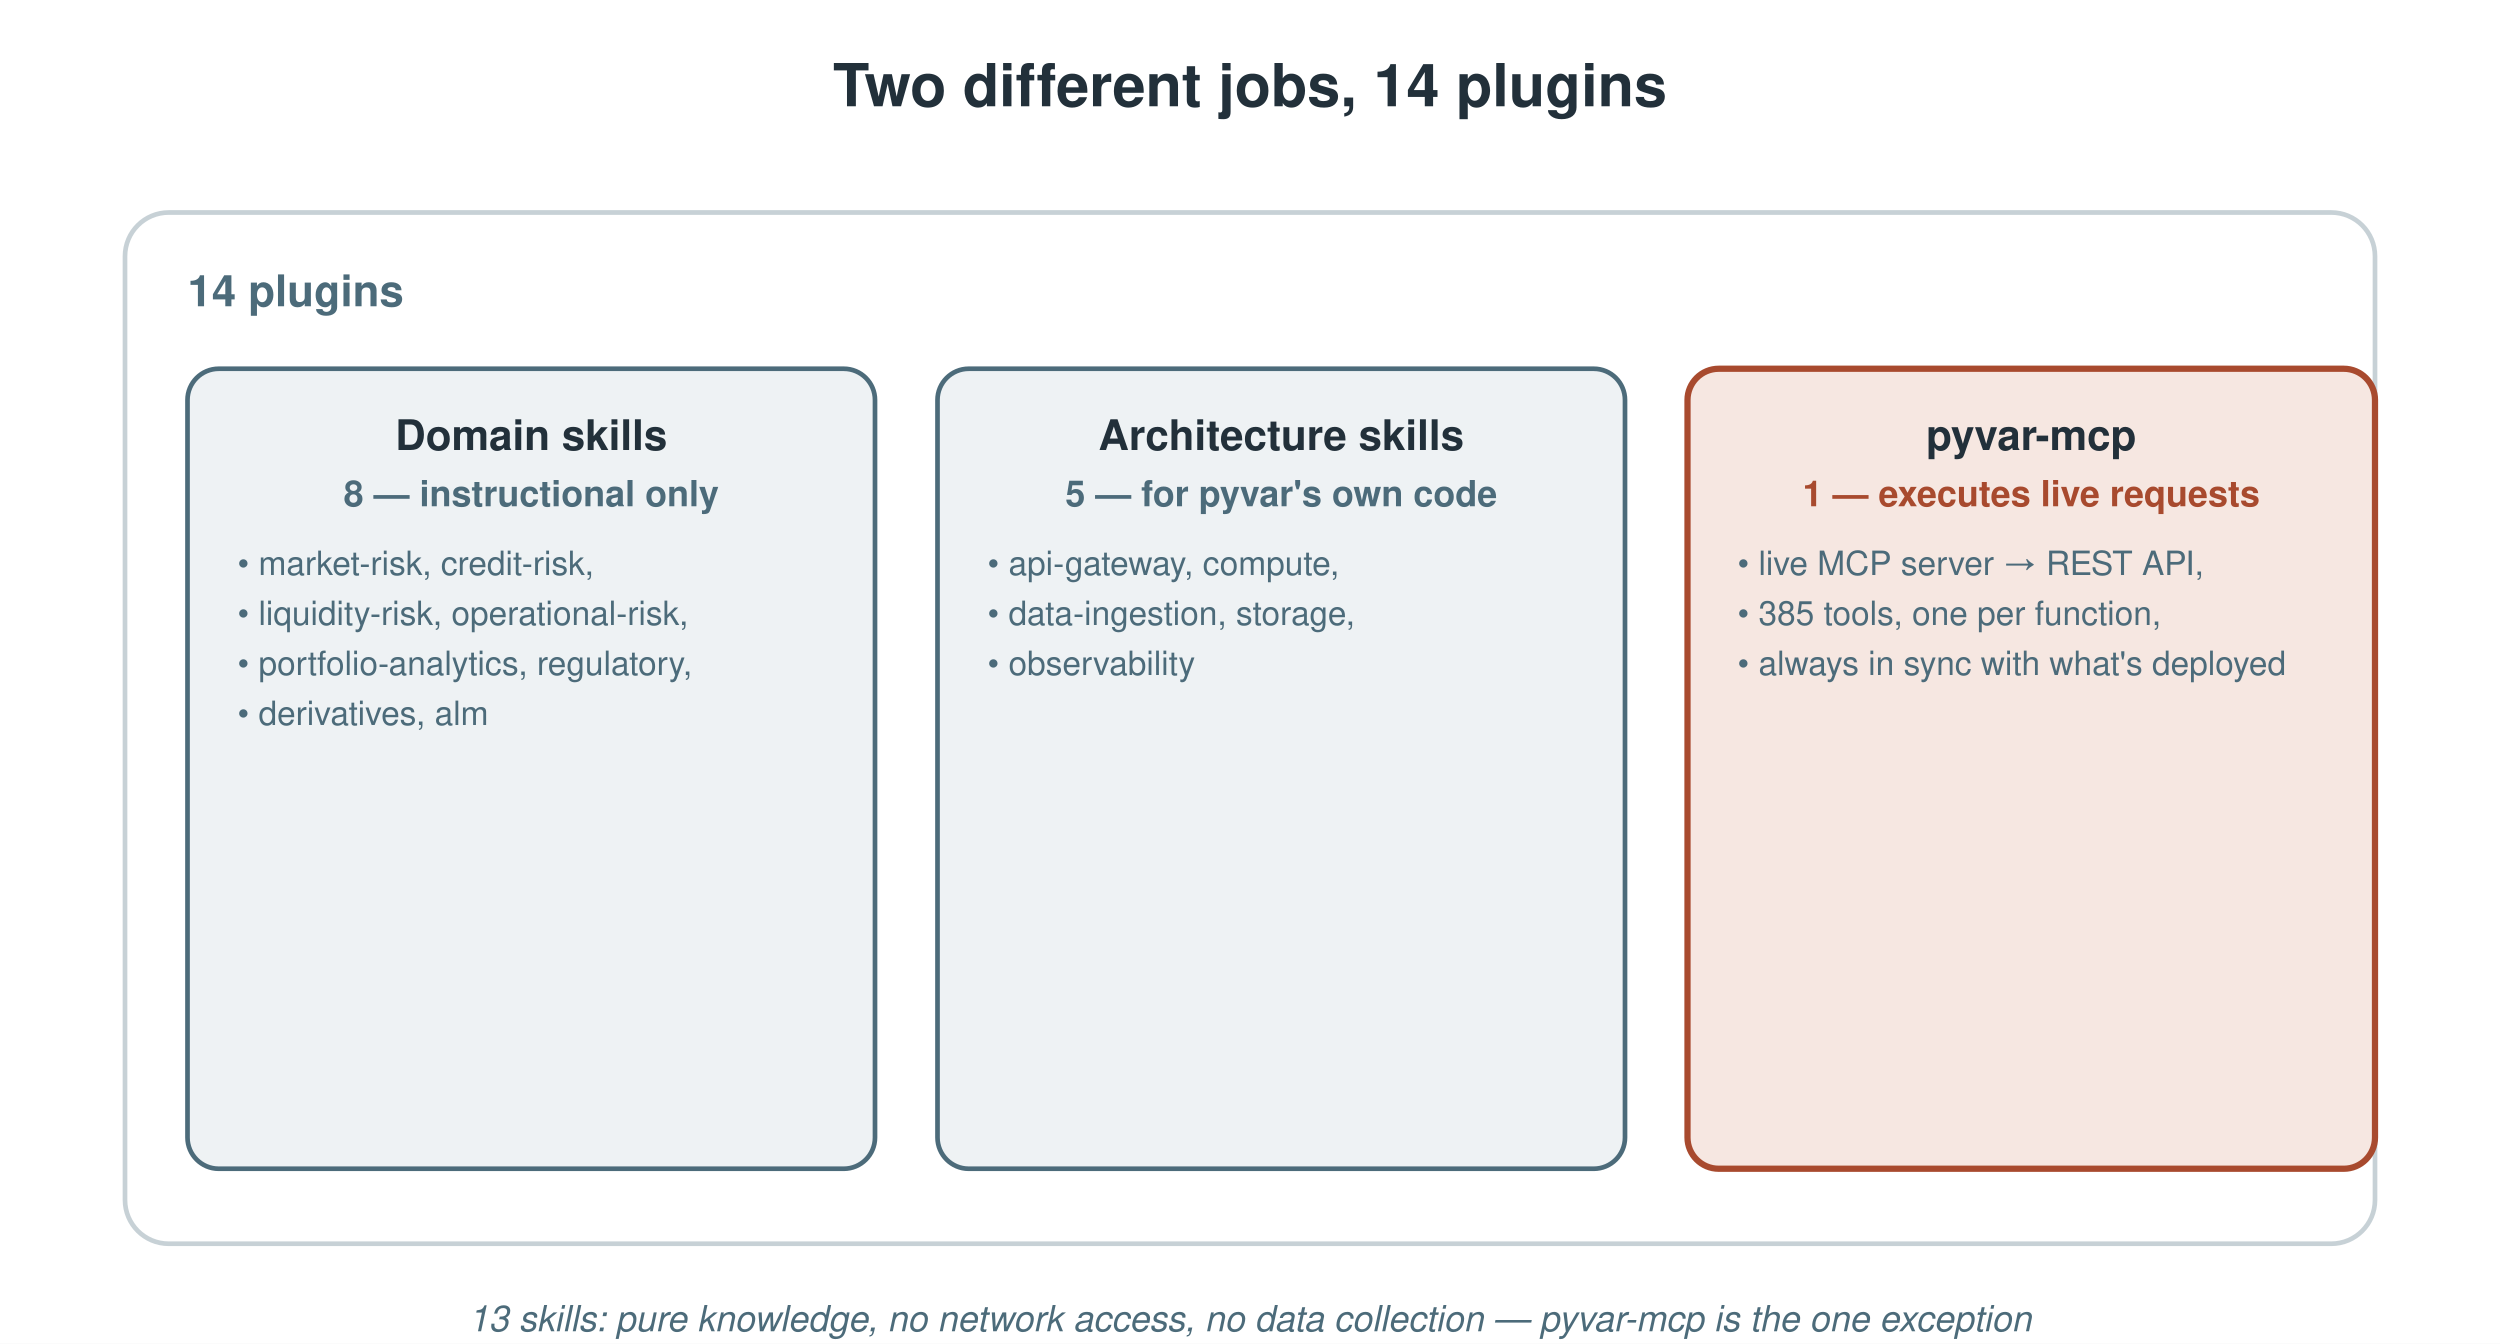
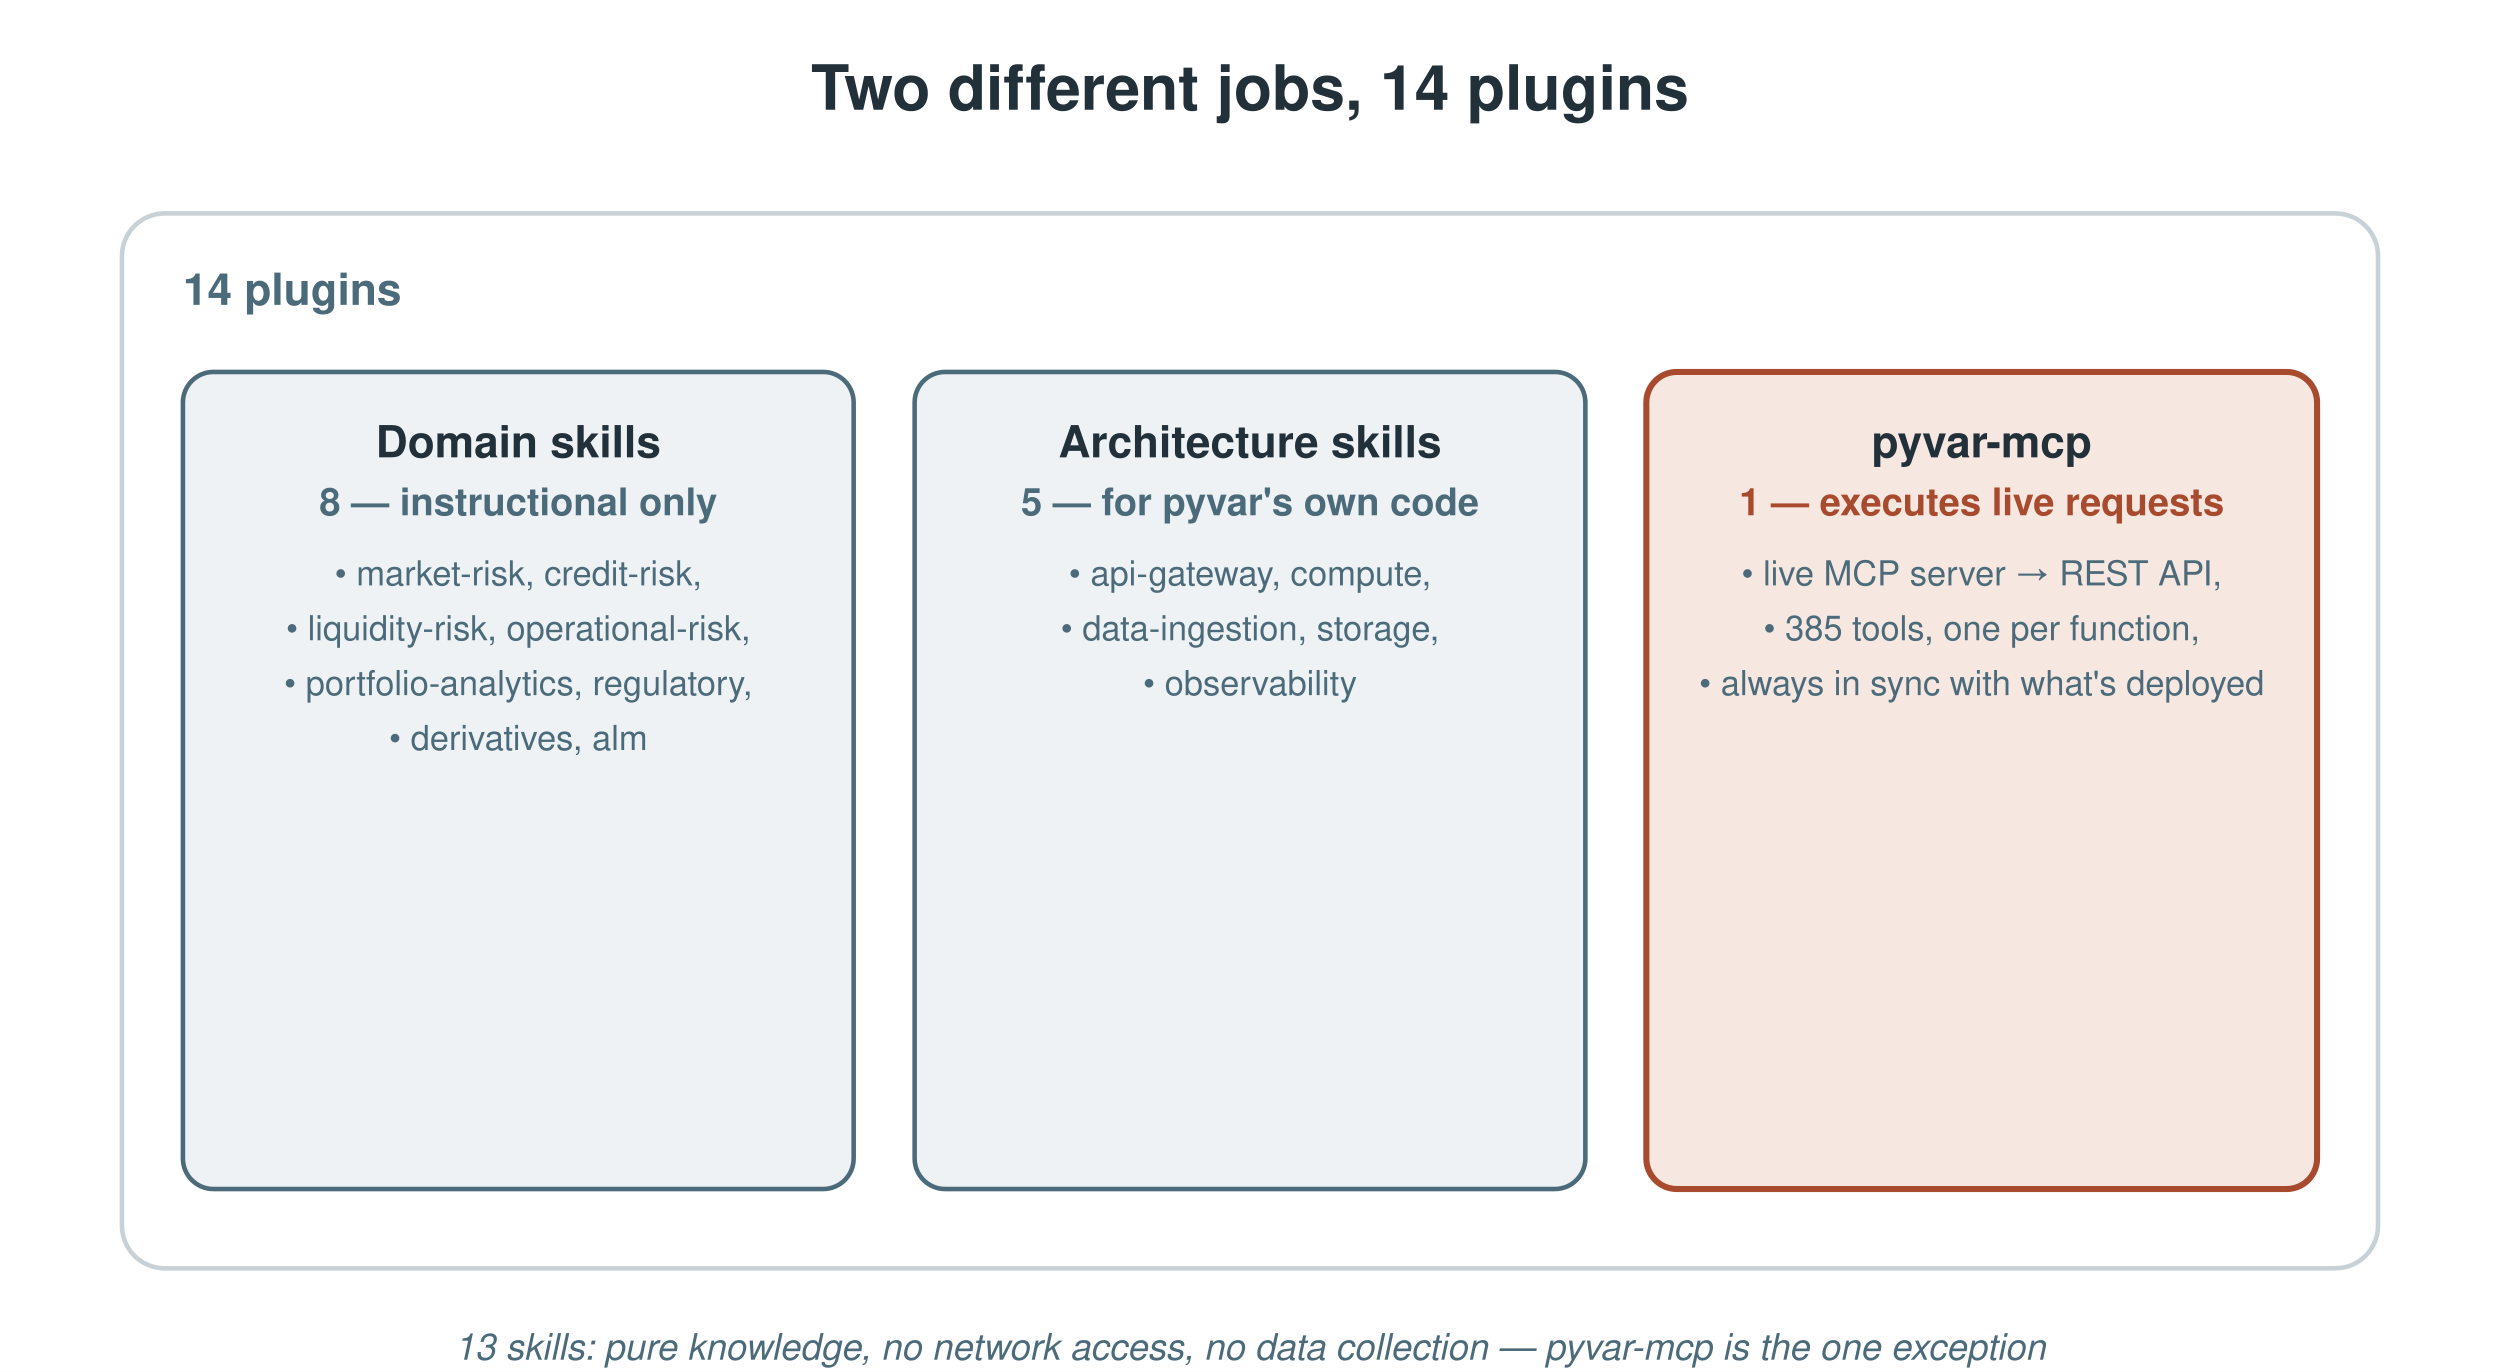
- <svg xmlns="http://www.w3.org/2000/svg" width="800" height="430" viewBox="0 0 800 430">
-   <rect width="800" height="430" fill="#ffffff" />
-   <text x="400.0" y="34" font-family="Helvetica, Arial, sans-serif" font-size="19" font-weight="700" fill="#22303a" text-anchor="middle">Two different jobs, 14 plugins</text>
-   <rect x="40" y="68" width="720" height="330" rx="14" fill="#ffffff" stroke="#c7d1d6" stroke-width="1.5" />
-   <text x="60" y="98" font-family="Helvetica, Arial, sans-serif" font-size="14" font-weight="700" fill="#4c6b7a" text-anchor="start">14 plugins</text>
-   <rect x="60.0" y="118" width="220.0" height="256" rx="10" fill="#eef2f4" stroke="#4c6b7a" stroke-width="1.5" />
-   <text x="170.0" y="144" font-family="Helvetica, Arial, sans-serif" font-size="13.5" font-weight="700" fill="#22303a" text-anchor="middle">Domain skills</text>
-   <text x="170.0" y="162" font-family="Helvetica, Arial, sans-serif" font-size="11.5" font-weight="700" fill="#4c6b7a" text-anchor="middle">8 — instructional only</text>
-   <text x="76.0" y="184" font-family="Helvetica, Arial, sans-serif" font-size="10.7" font-weight="normal" fill="#4c6b7a" text-anchor="start">• market-risk, credit-risk,</text>
-   <text x="76.0" y="200" font-family="Helvetica, Arial, sans-serif" font-size="10.7" font-weight="normal" fill="#4c6b7a" text-anchor="start">• liquidity-risk, operational-risk,</text>
-   <text x="76.0" y="216" font-family="Helvetica, Arial, sans-serif" font-size="10.7" font-weight="normal" fill="#4c6b7a" text-anchor="start">• portfolio-analytics, regulatory,</text>
-   <text x="76.0" y="232" font-family="Helvetica, Arial, sans-serif" font-size="10.7" font-weight="normal" fill="#4c6b7a" text-anchor="start">• derivatives, alm</text>
-   <rect x="300.0" y="118" width="220.0" height="256" rx="10" fill="#eef2f4" stroke="#4c6b7a" stroke-width="1.5" />
-   <text x="410.0" y="144" font-family="Helvetica, Arial, sans-serif" font-size="13.5" font-weight="700" fill="#22303a" text-anchor="middle">Architecture skills</text>
-   <text x="410.0" y="162" font-family="Helvetica, Arial, sans-serif" font-size="11.5" font-weight="700" fill="#4c6b7a" text-anchor="middle">5 — for pyvar's own code</text>
-   <text x="316.0" y="184" font-family="Helvetica, Arial, sans-serif" font-size="10.7" font-weight="normal" fill="#4c6b7a" text-anchor="start">• api-gateway, compute,</text>
-   <text x="316.0" y="200" font-family="Helvetica, Arial, sans-serif" font-size="10.7" font-weight="normal" fill="#4c6b7a" text-anchor="start">• data-ingestion, storage,</text>
-   <text x="316.0" y="216" font-family="Helvetica, Arial, sans-serif" font-size="10.7" font-weight="normal" fill="#4c6b7a" text-anchor="start">• observability</text>
-   <rect x="540.0" y="118" width="220.0" height="256" rx="10" fill="#f6e7e1" stroke="#a84a2e" stroke-width="2" />
-   <text x="650.0" y="144" font-family="Helvetica, Arial, sans-serif" font-size="13.5" font-weight="700" fill="#22303a" text-anchor="middle">pyvar-mcp</text>
-   <text x="650.0" y="162" font-family="Helvetica, Arial, sans-serif" font-size="11.5" font-weight="700" fill="#a84a2e" text-anchor="middle">1 — executes live requests</text>
-   <text x="556.0" y="184" font-family="Helvetica, Arial, sans-serif" font-size="10.7" font-weight="normal" fill="#4c6b7a" text-anchor="start">• live MCP server → REST API,</text>
-   <text x="556.0" y="200" font-family="Helvetica, Arial, sans-serif" font-size="10.7" font-weight="normal" fill="#4c6b7a" text-anchor="start">• 385 tools, one per function,</text>
-   <text x="556.0" y="216" font-family="Helvetica, Arial, sans-serif" font-size="10.7" font-weight="normal" fill="#4c6b7a" text-anchor="start">• always in sync with what's deployed</text>
-   <text x="400.0" y="426" font-family="Helvetica, Arial, sans-serif" font-size="11.5" font-weight="normal" fill="#4c6b7a" text-anchor="middle" font-style="italic">13 skills: pure knowledge, no network access, no data collection — pyvar-mcp is the one exception</text>
+ <svg xmlns="http://www.w3.org/2000/svg" width="820" height="450" viewBox="0 0 820 450">
+   <rect width="820" height="450" fill="#ffffff" />
+   <text x="410.0" y="36" font-family="Helvetica, Arial, sans-serif" font-size="20.5" font-weight="700" fill="#22303a" text-anchor="middle">Two different jobs, 14 plugins</text>
+   <rect x="40" y="70" width="740" height="346" rx="14" fill="#ffffff" stroke="#c7d1d6" stroke-width="1.5" />
+   <text x="60" y="100" font-family="Helvetica, Arial, sans-serif" font-size="14.5" font-weight="700" fill="#4c6b7a" text-anchor="start">14 plugins</text>
+   <rect x="60.0" y="122" width="220.0" height="268" rx="10" fill="#eef2f4" stroke="#4c6b7a" stroke-width="1.5" />
+   <text x="170.0" y="150" font-family="Helvetica, Arial, sans-serif" font-size="14.5" font-weight="700" fill="#22303a" text-anchor="middle">Domain skills</text>
+   <text x="170.0" y="169" font-family="Helvetica, Arial, sans-serif" font-size="12.5" font-weight="700" fill="#4c6b7a" text-anchor="middle">8 — instructional only</text>
+   <text x="170.0" y="192" font-family="Helvetica, Arial, sans-serif" font-size="11.3" font-weight="normal" fill="#4c6b7a" text-anchor="middle">• market-risk, credit-risk,</text>
+   <text x="170.0" y="210" font-family="Helvetica, Arial, sans-serif" font-size="11.3" font-weight="normal" fill="#4c6b7a" text-anchor="middle">• liquidity-risk, operational-risk,</text>
+   <text x="170.0" y="228" font-family="Helvetica, Arial, sans-serif" font-size="11.3" font-weight="normal" fill="#4c6b7a" text-anchor="middle">• portfolio-analytics, regulatory,</text>
+   <text x="170.0" y="246" font-family="Helvetica, Arial, sans-serif" font-size="11.3" font-weight="normal" fill="#4c6b7a" text-anchor="middle">• derivatives, alm</text>
+   <rect x="300.0" y="122" width="220.0" height="268" rx="10" fill="#eef2f4" stroke="#4c6b7a" stroke-width="1.5" />
+   <text x="410.0" y="150" font-family="Helvetica, Arial, sans-serif" font-size="14.5" font-weight="700" fill="#22303a" text-anchor="middle">Architecture skills</text>
+   <text x="410.0" y="169" font-family="Helvetica, Arial, sans-serif" font-size="12.5" font-weight="700" fill="#4c6b7a" text-anchor="middle">5 — for pyvar's own code</text>
+   <text x="410.0" y="192" font-family="Helvetica, Arial, sans-serif" font-size="11.3" font-weight="normal" fill="#4c6b7a" text-anchor="middle">• api-gateway, compute,</text>
+   <text x="410.0" y="210" font-family="Helvetica, Arial, sans-serif" font-size="11.3" font-weight="normal" fill="#4c6b7a" text-anchor="middle">• data-ingestion, storage,</text>
+   <text x="410.0" y="228" font-family="Helvetica, Arial, sans-serif" font-size="11.3" font-weight="normal" fill="#4c6b7a" text-anchor="middle">• observability</text>
+   <rect x="540.0" y="122" width="220.0" height="268" rx="10" fill="#f6e7e1" stroke="#a84a2e" stroke-width="2" />
+   <text x="650.0" y="150" font-family="Helvetica, Arial, sans-serif" font-size="14.5" font-weight="700" fill="#22303a" text-anchor="middle">pyvar-mcp</text>
+   <text x="650.0" y="169" font-family="Helvetica, Arial, sans-serif" font-size="12.5" font-weight="700" fill="#a84a2e" text-anchor="middle">1 — executes live requests</text>
+   <text x="650.0" y="192" font-family="Helvetica, Arial, sans-serif" font-size="11.3" font-weight="normal" fill="#4c6b7a" text-anchor="middle">• live MCP server → REST API,</text>
+   <text x="650.0" y="210" font-family="Helvetica, Arial, sans-serif" font-size="11.3" font-weight="normal" fill="#4c6b7a" text-anchor="middle">• 385 tools, one per function,</text>
+   <text x="650.0" y="228" font-family="Helvetica, Arial, sans-serif" font-size="11.3" font-weight="normal" fill="#4c6b7a" text-anchor="middle">• always in sync with what's deployed</text>
+   <text x="410.0" y="446" font-family="Helvetica, Arial, sans-serif" font-size="12" font-weight="normal" fill="#4c6b7a" text-anchor="middle" font-style="italic">13 skills: pure knowledge, no network access, no data collection — pyvar-mcp is the one exception</text>
</svg>
